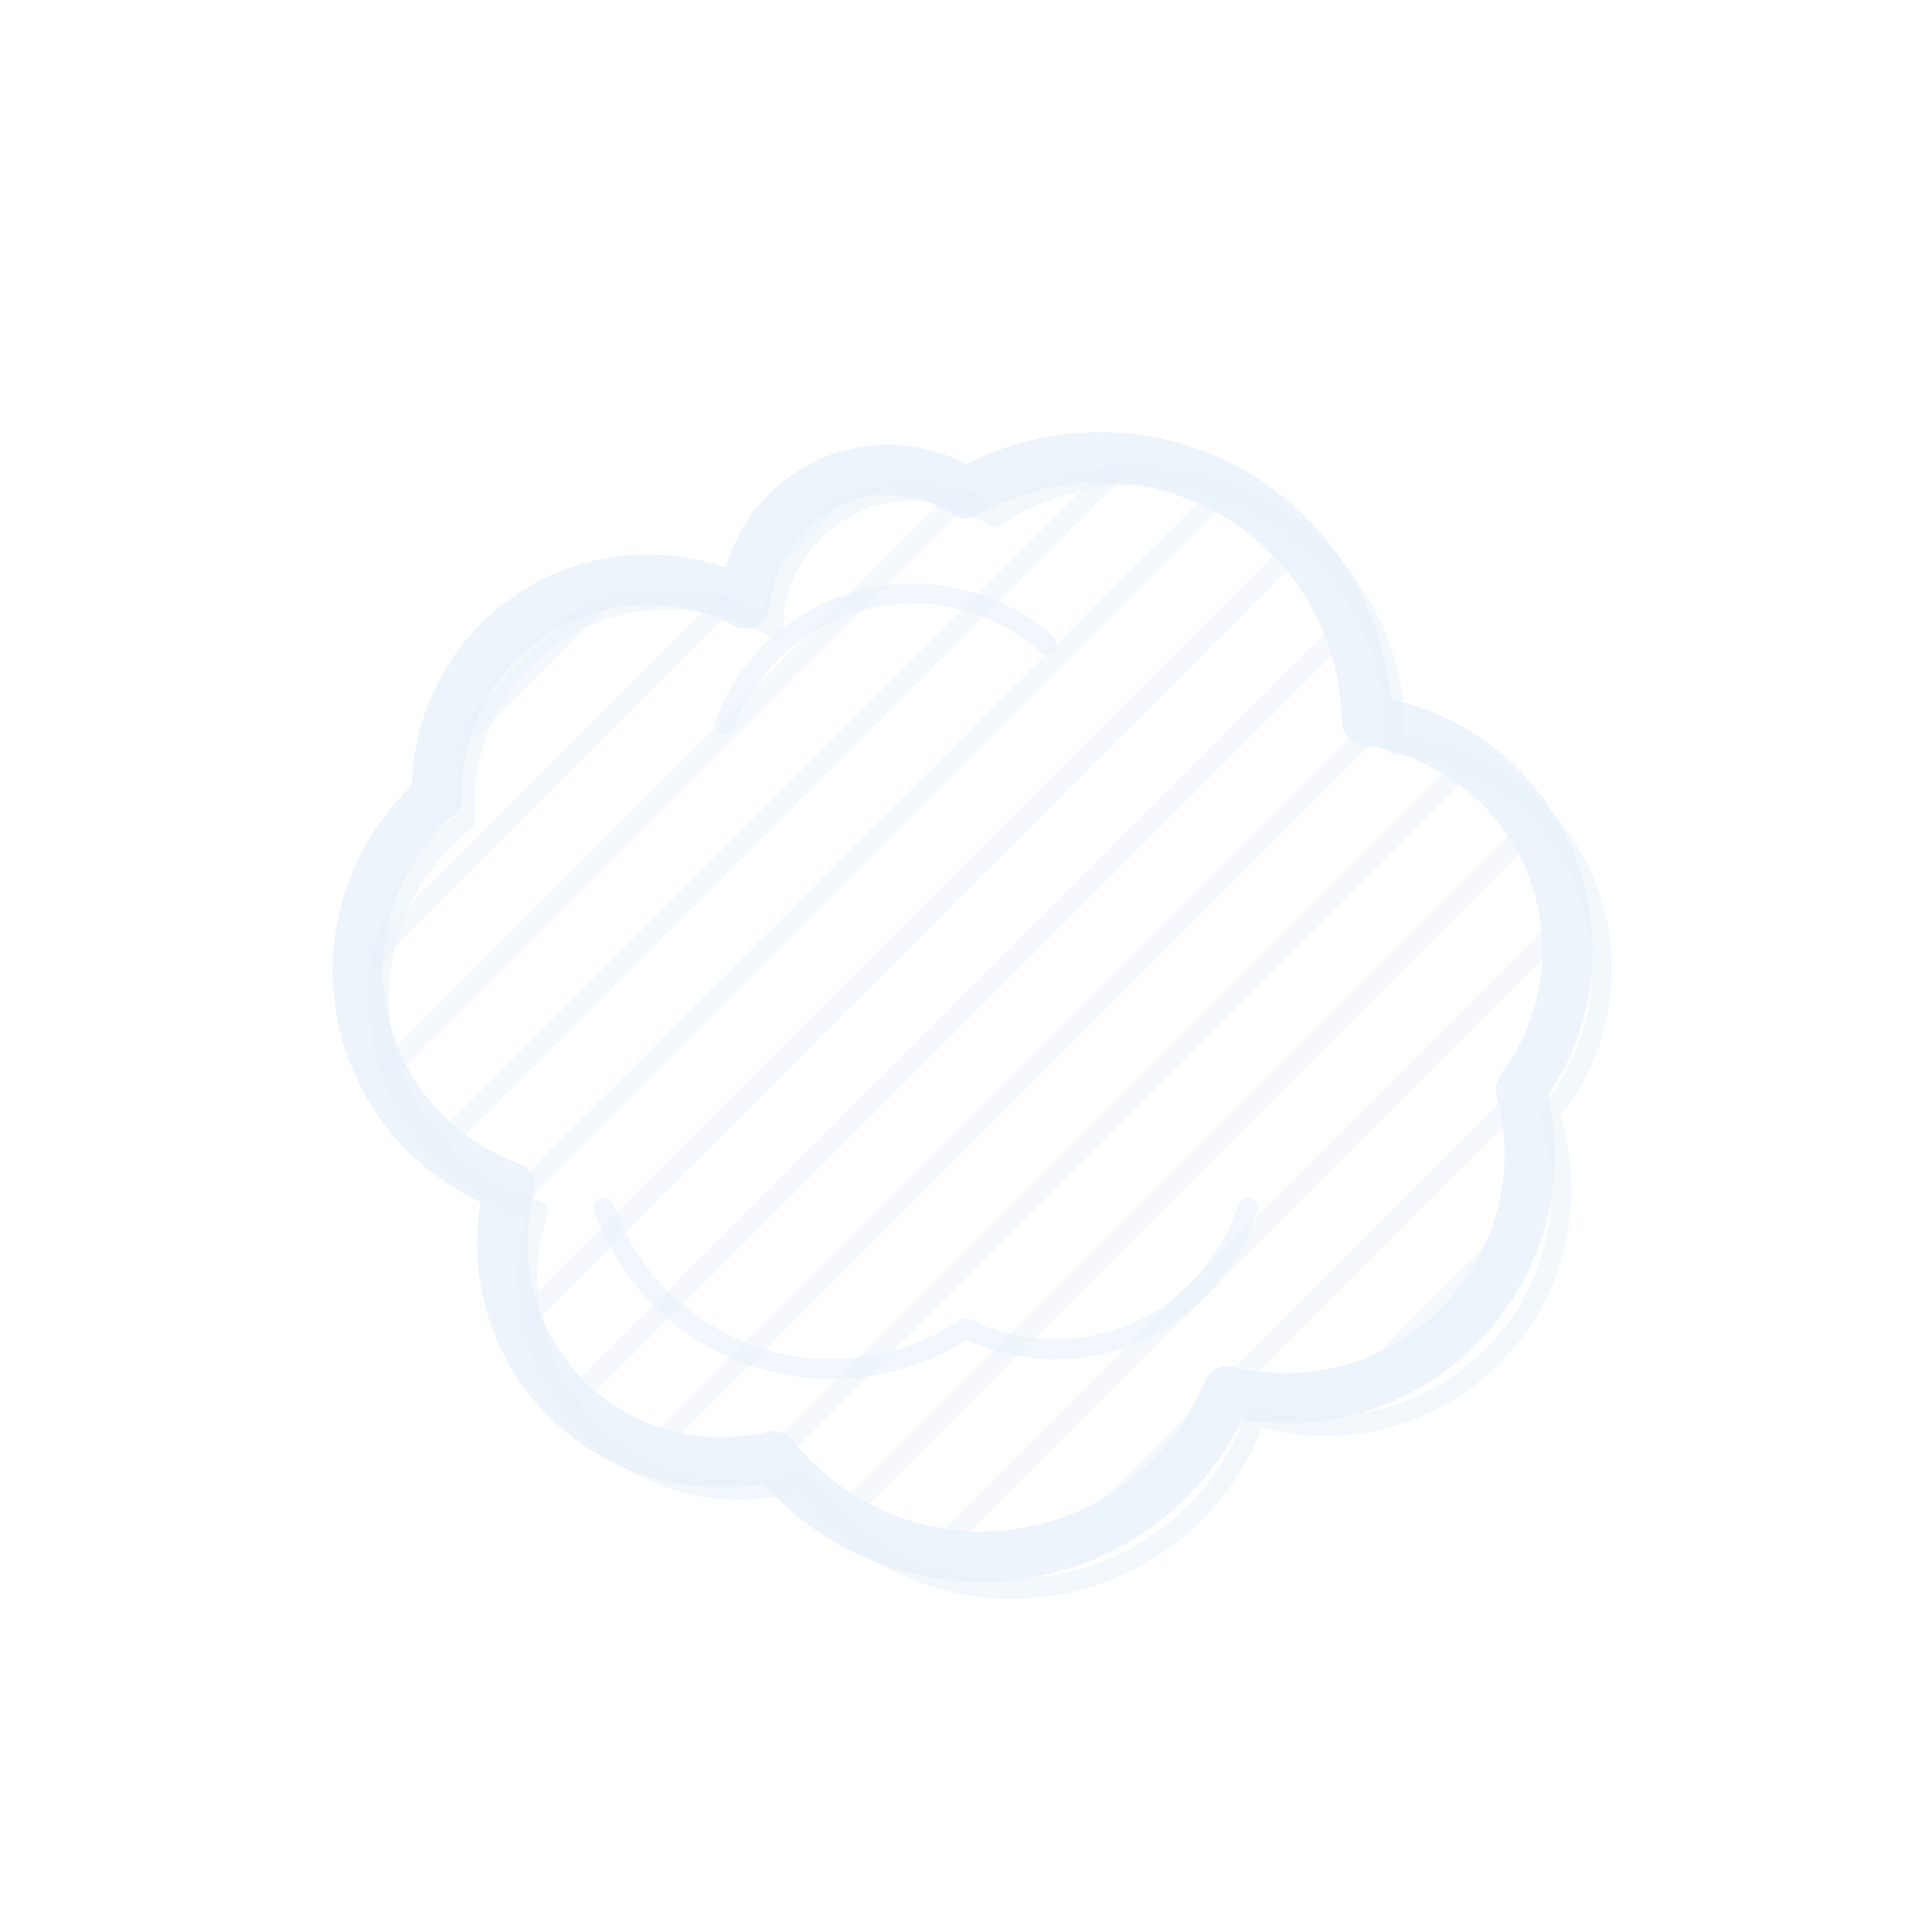
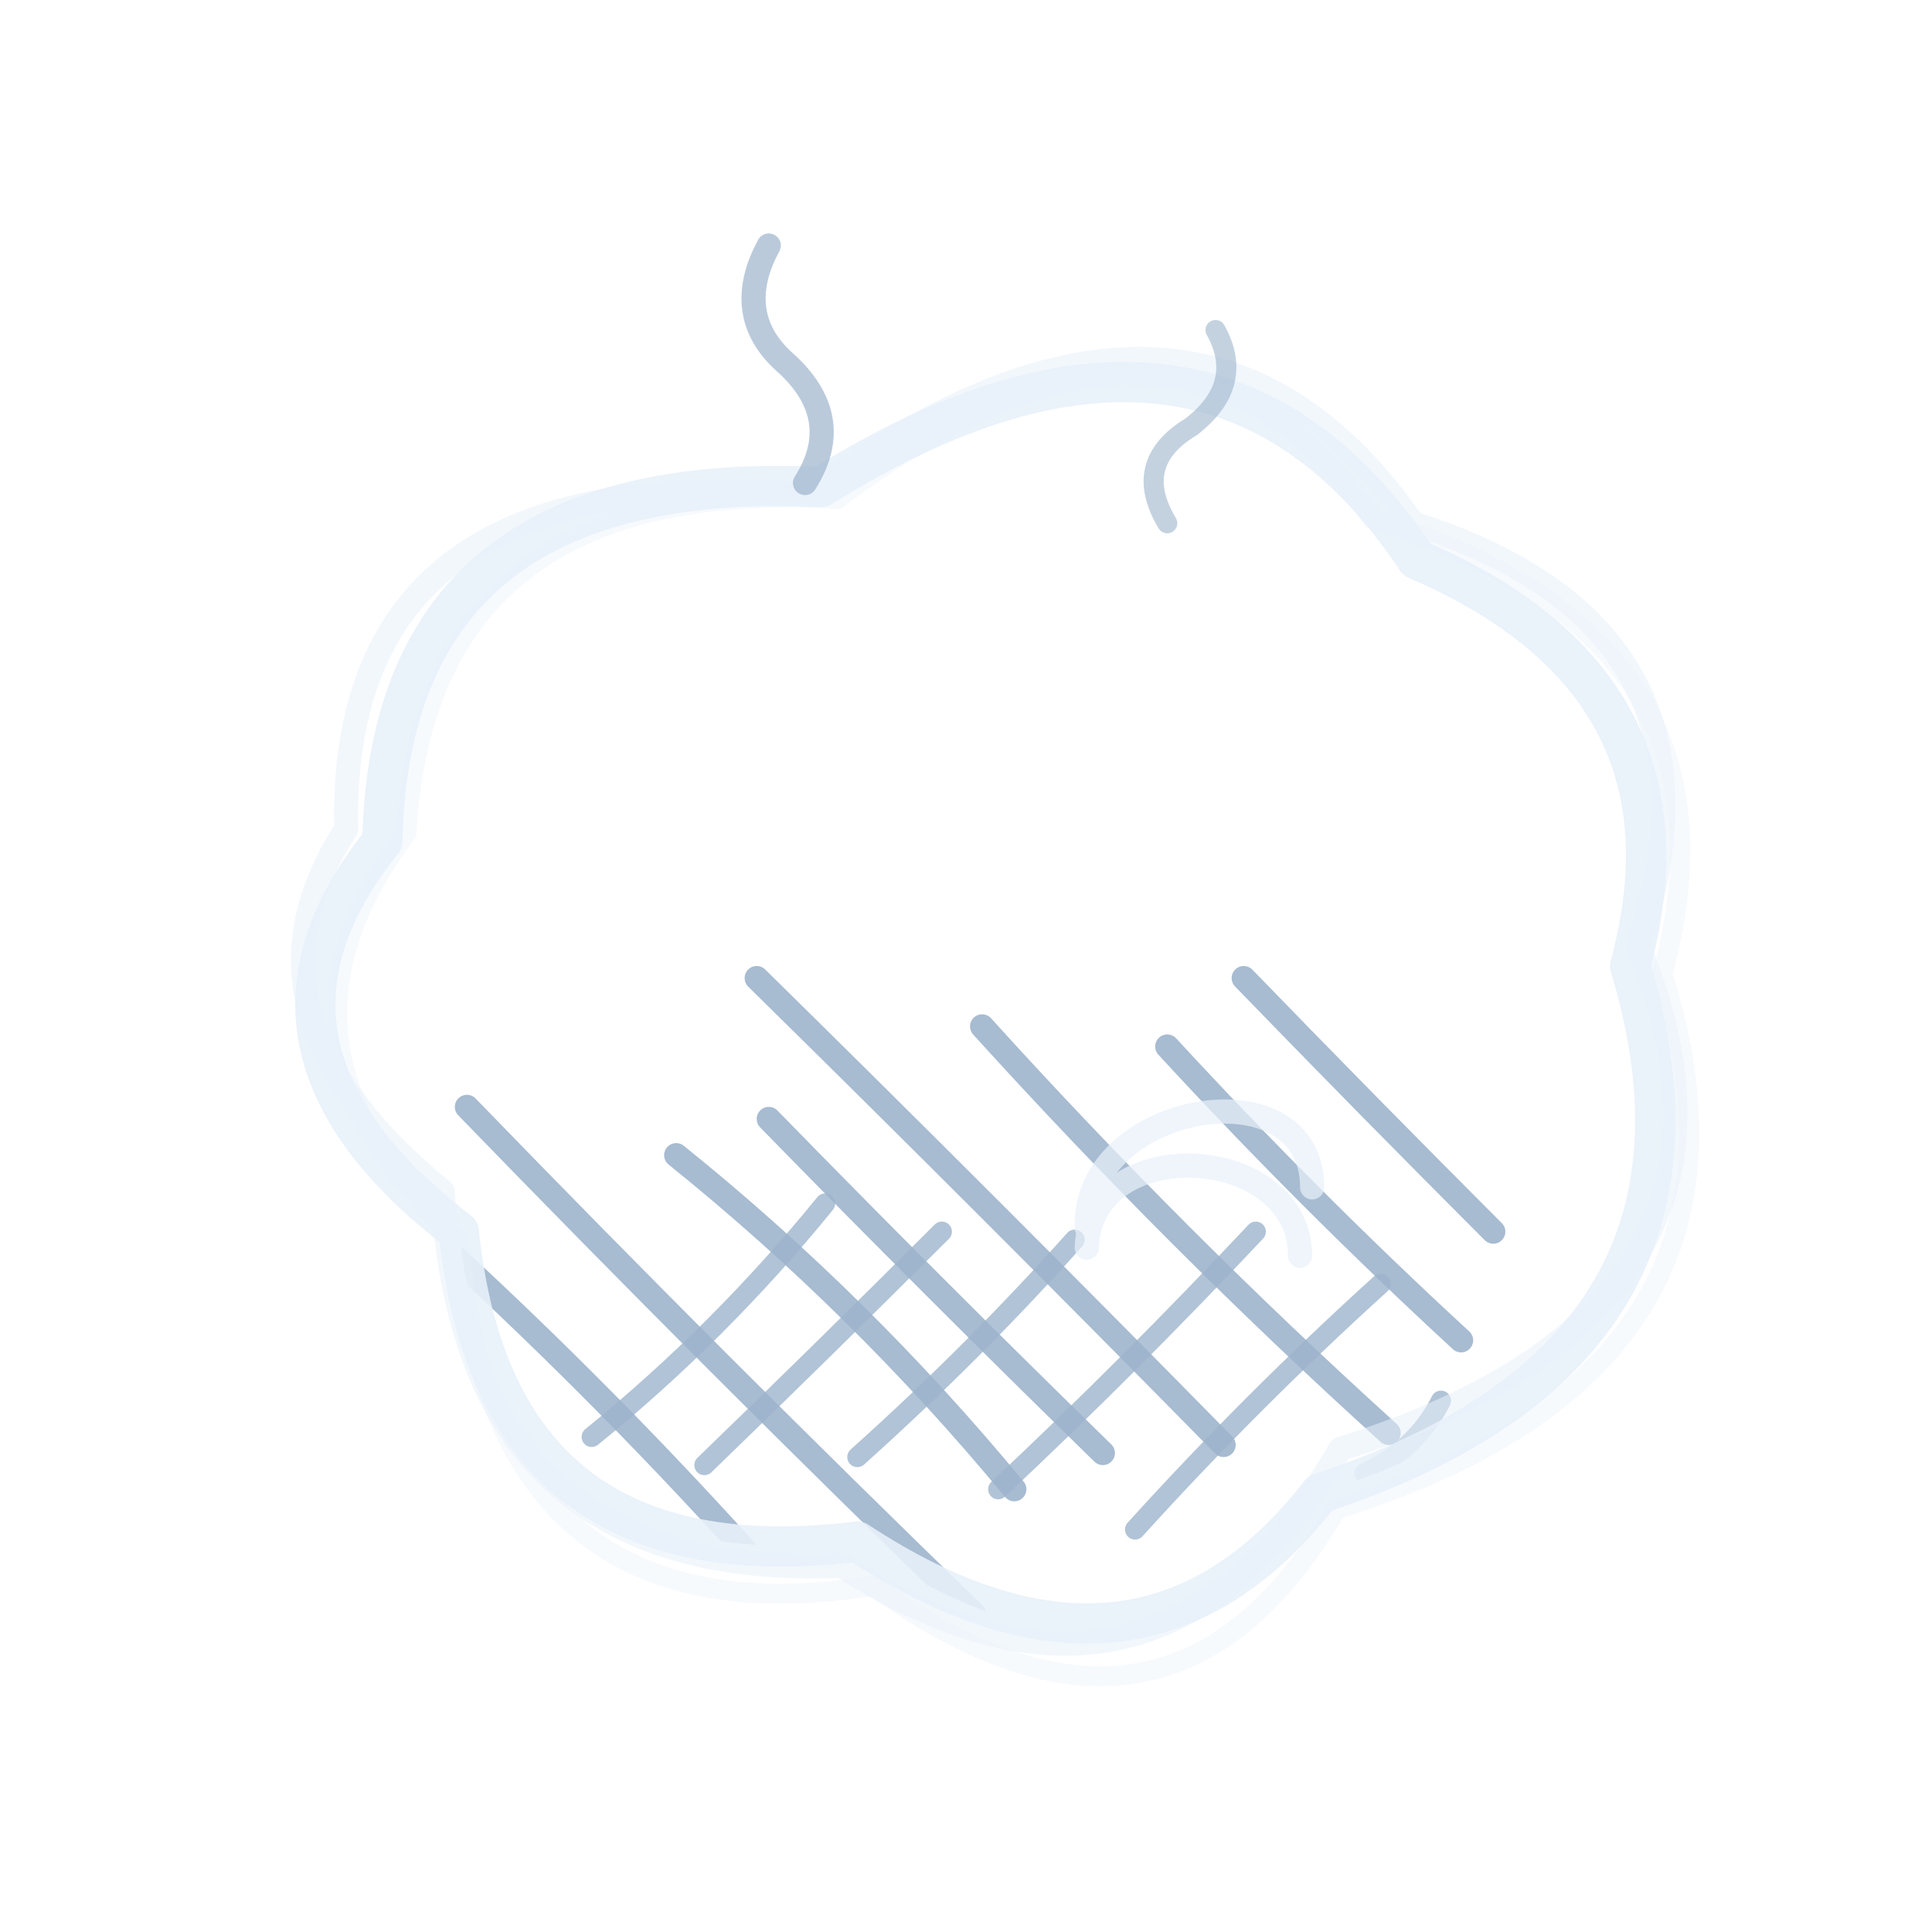
<svg xmlns="http://www.w3.org/2000/svg" width="48" height="48" viewBox="0 0 48 48">
  <defs>
-     <clipPath id="puffclip">
-       <path d="M 24 12.25 A 6.64 6.64 0 0 1 33.96 17.9 A 5.76 5.76 0 0 1 37.79 27.07 A 6.07 6.07 0 0 1 30.5 34.57 A 6.61 6.61 0 0 1 19.21 36.18 A 5.43 5.43 0 0 1 12.67 29.49 A 5.72 5.72 0 0 1 10.86 19.79 A 5.24 5.24 0 0 1 18.51 14.99 A 3.56 3.56 0 0 1 24 12.25 Z" />
+     <clipPath id="puffc">
+       <path d="M 40.5 24 Q 43.6 33.6 32.8 37.1 Q 28.4 43.3 21.3 38.3 Q 12.4 39.3 11.4 30.6 Q 5.5 26 9.5 20.9 Q 9.8 11.7 20.4 12.1 Q 30 5.9 35.2 13.9 Q 43 16.7 40.5 24 Z" />
    </clipPath>
  </defs>
-   <g id="puff" fill="none" stroke="#E8F1FA" stroke-linecap="round" stroke-linejoin="round">
-     <g id="hatch" clip-path="url(#puffclip)" stroke-width="0.5" opacity="0.45">
-       <line x1="-24.8" y1="45" x2="15.2" y2="5" />
-       <line x1="-21.6" y1="45" x2="18.4" y2="5" />
-       <line x1="-18.4" y1="45" x2="21.6" y2="5" />
-       <line x1="-15.2" y1="45" x2="24.8" y2="5" />
-       <line x1="-12" y1="45" x2="28" y2="5" />
-       <line x1="-8.8" y1="45" x2="31.2" y2="5" />
-       <line x1="-5.6" y1="45" x2="34.4" y2="5" />
-       <line x1="-2.4" y1="45" x2="37.6" y2="5" />
-       <line x1="0.8" y1="45" x2="40.8" y2="5" />
-       <line x1="4" y1="45" x2="44" y2="5" />
-       <line x1="7.2" y1="45" x2="47.2" y2="5" />
-       <line x1="10.4" y1="45" x2="50.4" y2="5" />
-       <line x1="13.6" y1="45" x2="53.6" y2="5" />
-       <line x1="16.8" y1="45" x2="56.8" y2="5" />
-       <line x1="20" y1="45" x2="60" y2="5" />
-       <line x1="23.2" y1="45" x2="63.2" y2="5" />
-       <line x1="26.4" y1="45" x2="66.4" y2="5" />
-       <line x1="29.6" y1="45" x2="69.6" y2="5" />
-       <line x1="32.8" y1="45" x2="72.8" y2="5" />
+   <g fill="none" stroke-linecap="round" stroke-linejoin="round">
+     <g id="puff_hatch" clip-path="url(#puffc)">
+       <path d="M 30.9 24.3 Q 34 27.5 37.1 30.6 M 29 26 Q 32.5 29.8 36.3 33.3 M 24.4 25.5 Q 29.2 30.8 34.5 35.6 M 18.8 24.3 Q 24.7 30.1 30.4 35.9 M 19.1 27.8 Q 23.2 32 27.4 36.1 M 16.8 28.7 Q 21.4 32.4 25.2 37 M 11.6 27.5 Q 17.8 33.9 24.2 40.1 M 10.5 30.5 Q 14.7 34.3 18.5 38.5 M 10.6 34.8 Q 12.4 36.7 14.4 38.6" stroke="#9DB4CC" stroke-width="0.6" opacity="0.90" />
+       <path d="M 14.7 35.7 Q 17.9 33.1 20.5 29.9 M 17.5 36.4 Q 20.5 33.5 23.4 30.6 M 21.3 36.2 Q 24.2 33.6 26.7 30.8 M 24.8 37 Q 28.1 33.9 31.2 30.6 M 28.2 38 Q 31.1 34.8 34.3 31.9 M 33.9 36.6 Q 35.2 36 35.8 34.8" stroke="#9DB4CC" stroke-width="0.5" opacity="0.80" />
    </g>
-     <path d="M 24 12.25 A 6.64 6.64 0 0 1 33.96 17.9 A 5.76 5.76 0 0 1 37.79 27.07 A 6.07 6.07 0 0 1 30.5 34.57 A 6.61 6.61 0 0 1 19.21 36.18 A 5.43 5.43 0 0 1 12.67 29.49 A 5.72 5.72 0 0 1 10.86 19.79 A 5.24 5.24 0 0 1 18.51 14.99 A 3.56 3.56 0 0 1 24 12.25 Z" stroke-width="1.25" opacity="0.8" />
-     <path d="M 24.7 12.85 A 6.44 6.44 0 0 1 34.66 18.5 A 5.59 5.59 0 0 1 38.49 27.67 A 5.88 5.88 0 0 1 31.2 35.17 A 6.42 6.42 0 0 1 19.91 36.78 A 5.26 5.26 0 0 1 13.37 30.09 A 5.55 5.55 0 0 1 11.56 20.39 A 5.08 5.08 0 0 1 19.21 15.59 A 3.45 3.45 0 0 1 24.7 12.85 Z" stroke-width="0.5" opacity="0.5" />
-     <path d="M 15 30 A 6 6 0 0 0 24 33 A 5 5 0 0 0 31 30" stroke-width="0.5" opacity="0.6" />
-     <path d="M 18 18 A 5 5 0 0 1 26 16" stroke-width="0.5" opacity="0.6" />
+     <path d="M 27 31 C 27.1 28.1 32.3 28.4 32.3 31.2 M 27 30.5 C 26.9 27.4 32.6 26.4 32.6 29.5" stroke="#E8F1FA" stroke-width="0.6" opacity="0.70" />
+     <path d="M 40.5 24 Q 43.4 33.6 32.8 37.1 Q 28.3 42.9 21.3 38.3 Q 12.3 39.4 11.4 30.6 Q 5.4 26 9.5 20.9 Q 9.7 11.6 20.4 12.1 Q 30 6.1 35.2 13.9 Q 42.4 17 40.5 24 Z" stroke="#E8F1FA" stroke-width="1.0" opacity="0.90" />
+     <path d="M 40.7 23.5 Q 44.4 32.5 33.3 36 Q 28.7 43.9 20.9 38.9 Q 11.5 39.3 11 29.6 Q 5.6 25.2 8.6 20.6 Q 8.4 11.3 20.1 12.3 Q 29.7 5.2 35.1 13 Q 43.3 15.6 40.7 23.5 Z" stroke="#E8F1FA" stroke-width="0.6" opacity="0.55" />
+     <path d="M 41.3 24.2 Q 44.4 34 33.2 37.5 Q 29 44.7 21.7 39.4 Q 12.2 40.9 11.4 30.8 Q 6.1 26 10.1 20.7 Q 10.6 11.8 20.8 12.4 Q 29.3 6 34.1 12.9 Q 43.6 15.8 41.3 24.2 Z" stroke="#E8F1FA" stroke-width="0.5" opacity="0.35" />
+     <path d="M 20 12 C 20.7 10.9 20.5 9.9 19.5 9 C 18.6 8.2 18.5 7.2 19.1 6.1" stroke="#9DB4CC" stroke-width="0.6" opacity="0.70" />
+     <path d="M 29 13 C 28.4 12 28.6 11.2 29.6 10.6 C 30.5 9.9 30.7 9.1 30.2 8.2" stroke="#9DB4CC" stroke-width="0.5" opacity="0.60" />
  </g>
</svg>
